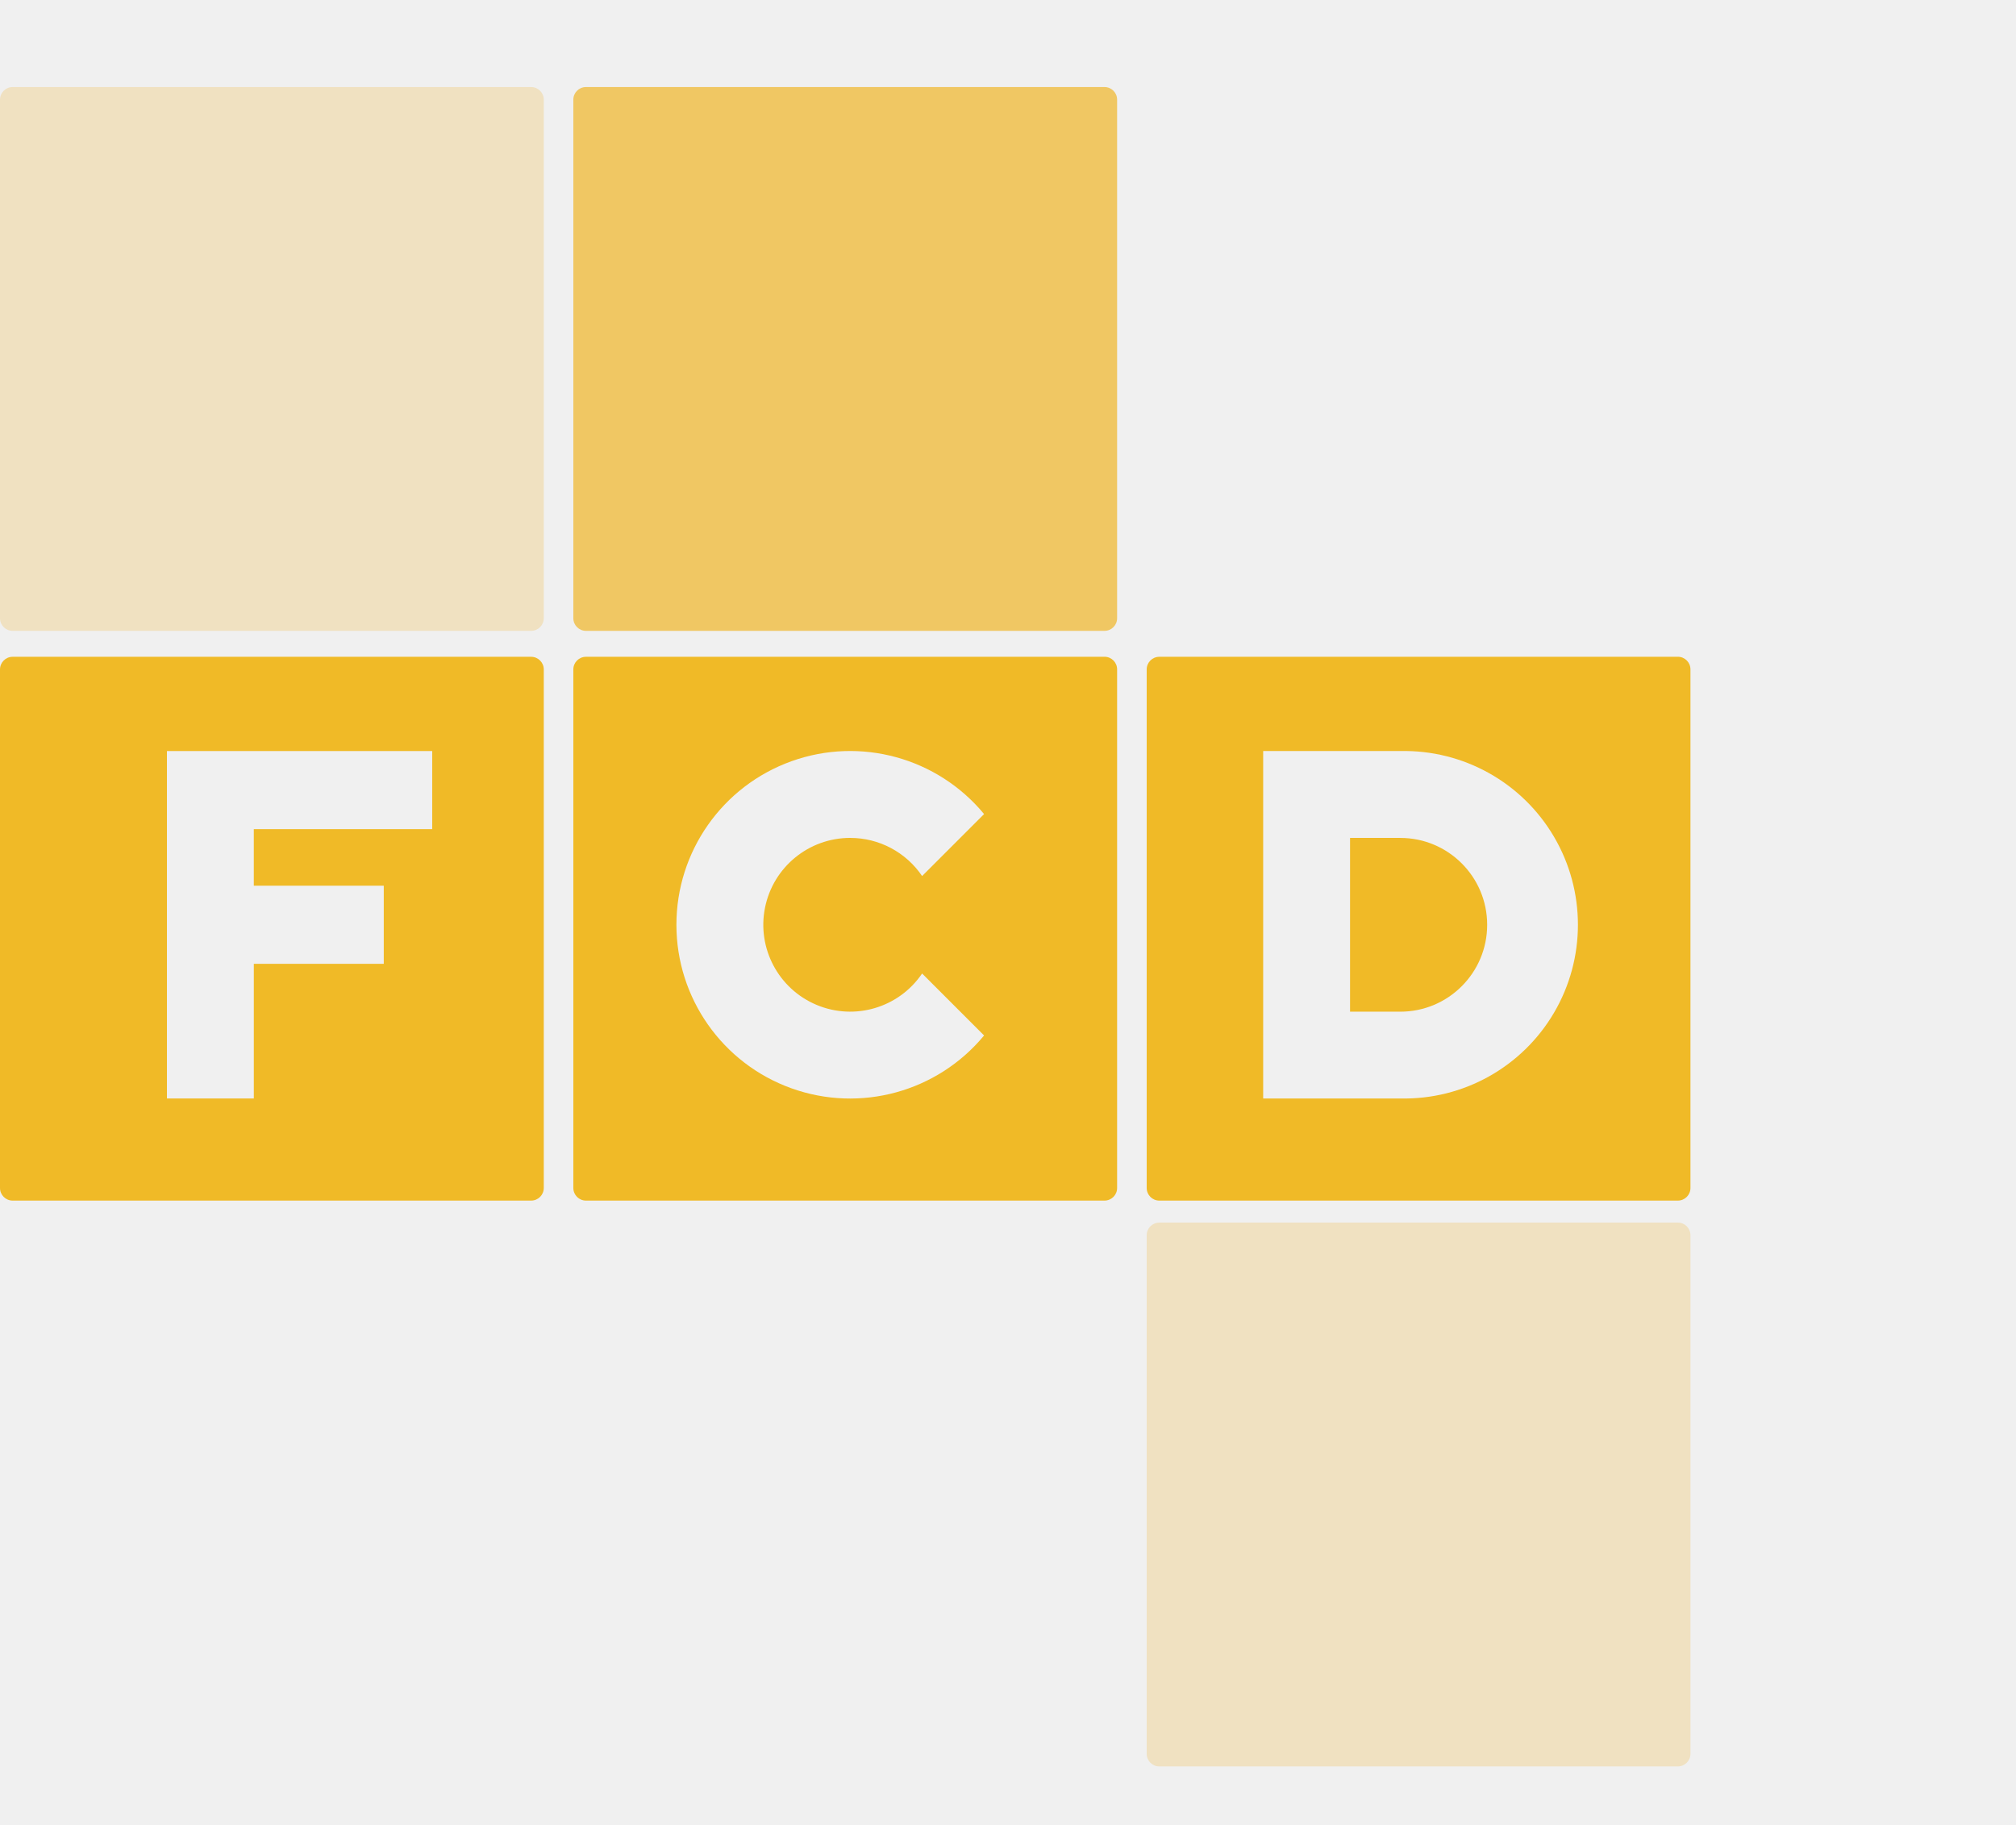
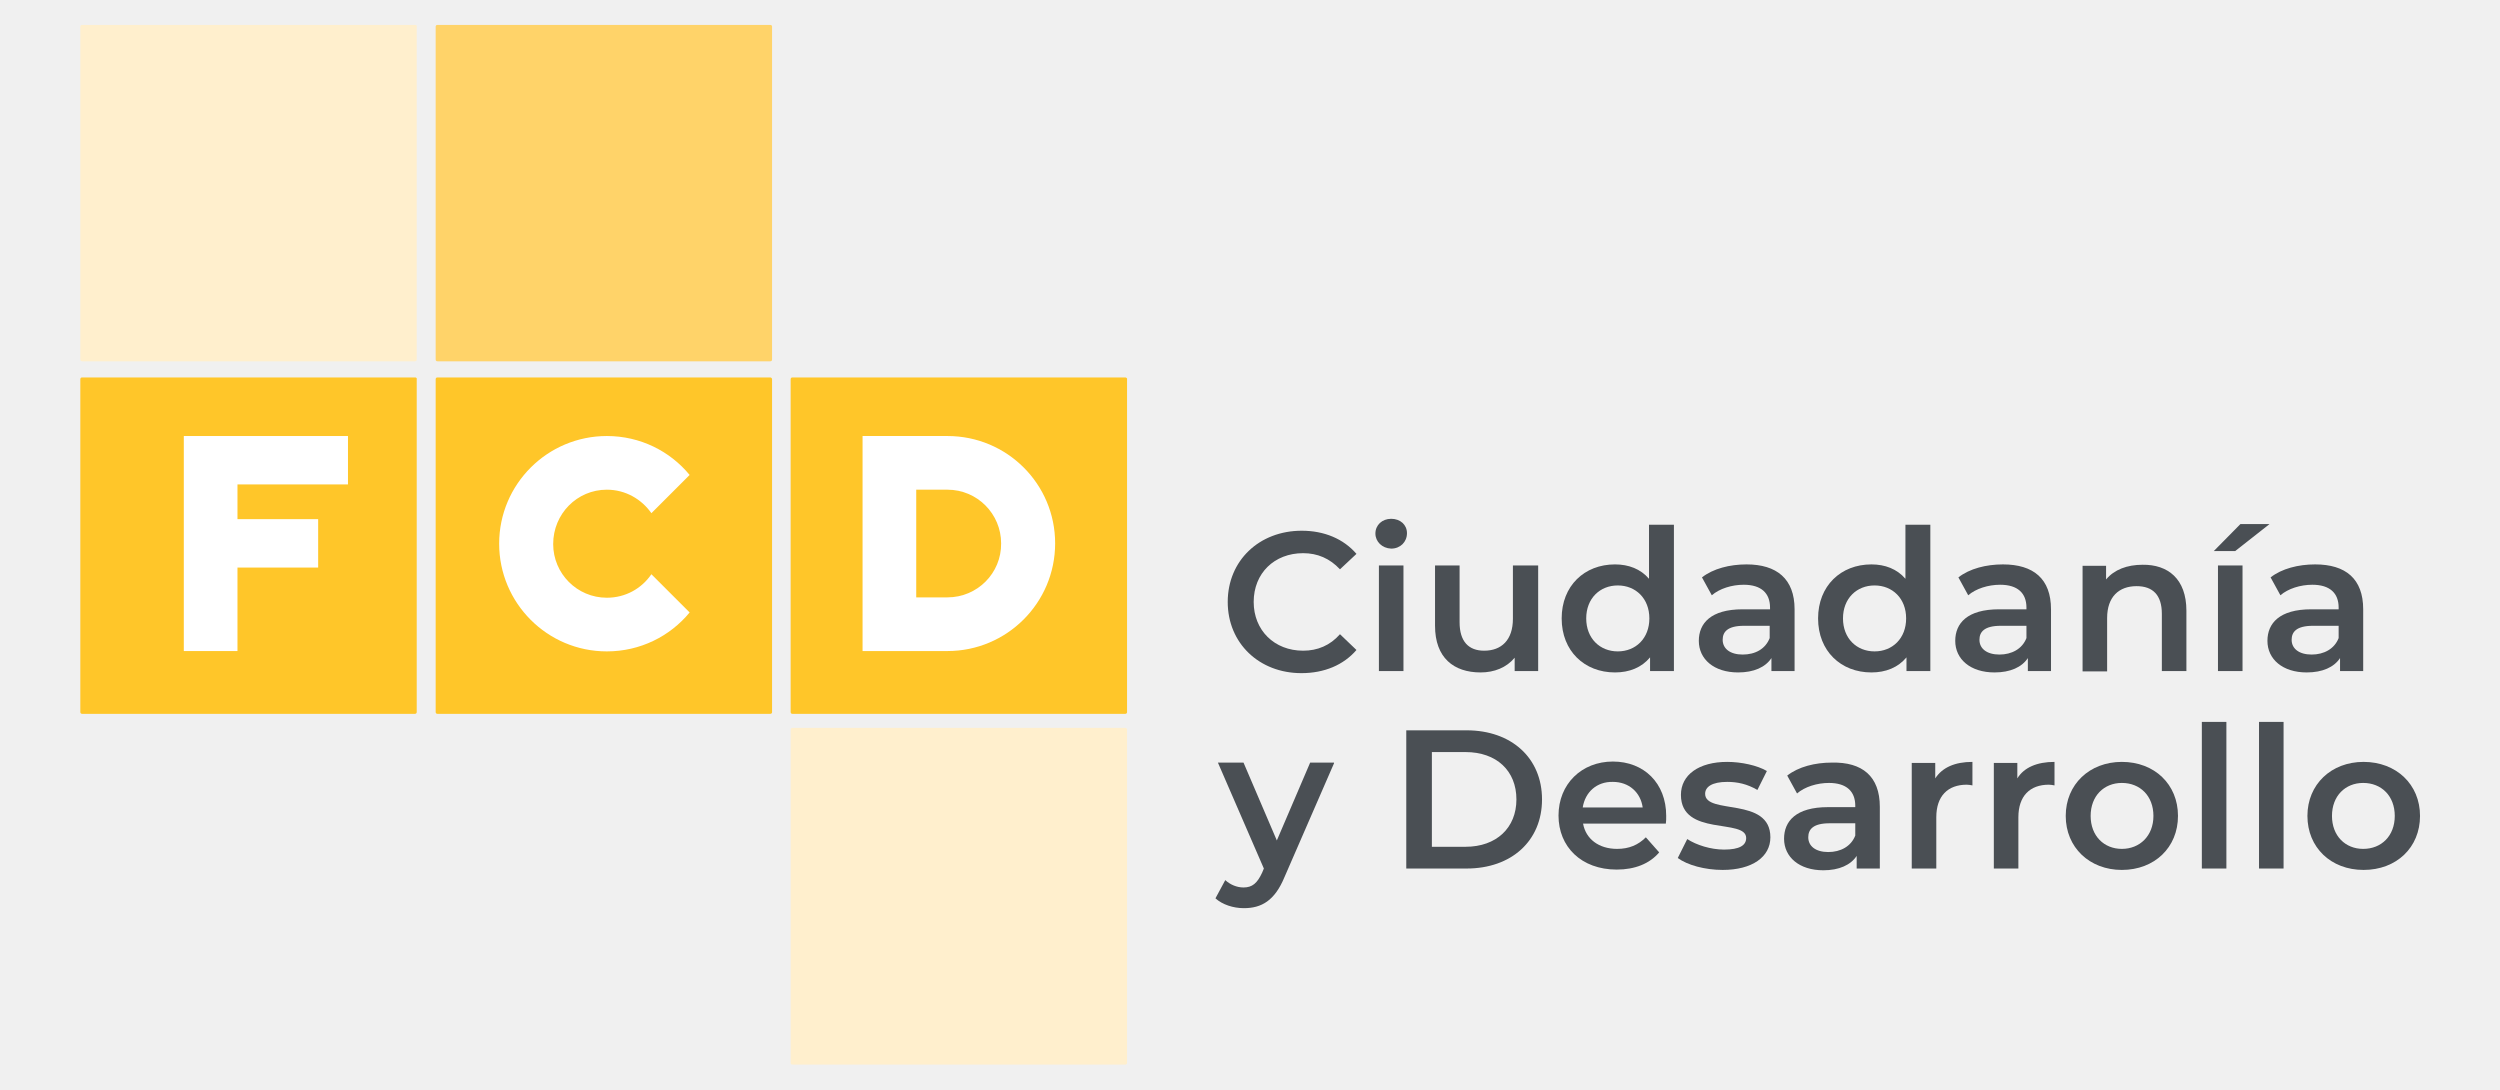
- <svg xmlns="http://www.w3.org/2000/svg" id="Grupo_3057" data-name="Grupo 3057" width="139.236" height="126" viewBox="0 0 139.236 126">
-   <defs>
-     <clipPath id="clip-path">
-       <rect id="Rectángulo_2229" data-name="Rectángulo 2229" width="139.236" height="126" fill="none" />
-     </clipPath>
-     <clipPath id="clip-path-2">
-       <rect id="Rectángulo_2228" data-name="Rectángulo 2228" width="414.739" height="126" fill="none" />
-     </clipPath>
-     <clipPath id="clip-path-3">
-       <rect id="Rectángulo_2227" data-name="Rectángulo 2227" width="116.753" height="115.979" fill="none" />
-     </clipPath>
-   </defs>
-   <g id="Grupo_3056" data-name="Grupo 3056" clip-path="url(#clip-path)">
-     <rect id="Rectángulo_2226" data-name="Rectángulo 2226" width="1.638" height="109.777" transform="translate(149.506 9.112)" fill="#838386" />
-     <g id="Grupo_3055" data-name="Grupo 3055">
-       <g id="Grupo_3054" data-name="Grupo 3054" clip-path="url(#clip-path-2)">
-         <g id="Grupo_3053" data-name="Grupo 3053" transform="translate(0 6.011)" style="mix-blend-mode: multiply;isolation: isolate">
-           <g id="Grupo_3052" data-name="Grupo 3052">
-             <g id="Grupo_3051" data-name="Grupo 3051" clip-path="url(#clip-path-3)">
-               <path id="Trazado_2219" data-name="Trazado 2219" d="M79.228,48.732H43.414a.871.871,0,0,0-.871.871V85.417a.871.871,0,0,0,.871.871H79.228a.871.871,0,0,0,.871-.871V49.6a.871.871,0,0,0-.871-.871" transform="translate(-2.945 -9.384)" fill="#ffc629" />
-               <path id="Trazado_2220" data-name="Trazado 2220" d="M121.772,48.732H85.958a.871.871,0,0,0-.871.871V85.417a.871.871,0,0,0,.871.871h35.813a.871.871,0,0,0,.871-.871V49.6a.871.871,0,0,0-.871-.871" transform="translate(-5.89 -9.384)" fill="#ffc629" />
-               <path id="Trazado_2221" data-name="Trazado 2221" d="M36.683,48.732H.873A.873.873,0,0,0,0,49.605v35.81a.873.873,0,0,0,.873.873h35.81a.873.873,0,0,0,.873-.873V49.605a.873.873,0,0,0-.873-.873" transform="translate(0 -9.384)" fill="#ffc629" />
-               <path id="Trazado_2222" data-name="Trazado 2222" d="M79.228,6.458H43.414a.871.871,0,0,0-.871.871V43.143a.871.871,0,0,0,.871.871H79.228a.871.871,0,0,0,.871-.871V7.329a.871.871,0,0,0-.871-.871" transform="translate(-2.945 -6.458)" fill="#ffd369" />
-               <path id="Trazado_2223" data-name="Trazado 2223" d="M121.772,90.714H85.958a.871.871,0,0,0-.871.871V127.4a.871.871,0,0,0,.871.871h35.813a.871.871,0,0,0,.871-.871V91.585a.871.871,0,0,0-.871-.871" transform="translate(-5.89 -12.291)" fill="#ffefcd" />
-               <path id="Trazado_2224" data-name="Trazado 2224" d="M36.683,6.458H.873A.873.873,0,0,0,0,7.331v35.81a.873.873,0,0,0,.873.873h35.81a.873.873,0,0,0,.873-.873V7.331a.873.873,0,0,0-.873-.873" transform="translate(0 -6.458)" fill="#ffefcd" />
-               <path id="Trazado_2225" data-name="Trazado 2225" d="M12.388,55.726V79.72h6v-9.3h8.975V65.026H18.387V61.119H30.709V55.726H12.388Z" transform="translate(-0.858 -9.869)" fill="#fff" />
-               <path id="Trazado_2226" data-name="Trazado 2226" d="M103.2,55.726H93.73V79.72H103.2a12,12,0,1,0,0-23.994m0,18h-3.47v-12h3.47a6,6,0,1,1,0,12" transform="translate(-6.488 -9.869)" fill="#fff" />
-               <path id="Trazado_2227" data-name="Trazado 2227" d="M62.195,61.724a5.993,5.993,0,0,1,4.966,2.633l4.28-4.28a12,12,0,1,0,0,15.291l-4.28-4.28a6,6,0,1,1-4.966-9.365" transform="translate(-3.475 -9.868)" fill="#fff" />
-             </g>
-           </g>
-         </g>
-         <path id="Trazado_2228" data-name="Trazado 2228" d="M265.727,28.252A34.992,34.992,0,0,1,284.8,37.486l8.414-8.307L304.5,17.751A62.627,62.627,0,0,0,262.491.023L276.58,16.272Z" transform="translate(-18.171 -0.002)" fill="#fbbc30" />
-         <path id="Trazado_2229" data-name="Trazado 2229" d="M236.337,34.846a34.961,34.961,0,0,1,20.991-6.962c.933,0,1.853.047,2.766.119l10.645-11.751L256.647,0a62.62,62.62,0,0,0-42.686,17.349l21.723,3.97Z" transform="translate(-14.811)" fill="#fbbc30" />
-         <path id="Trazado_2230" data-name="Trazado 2230" d="M233.1,37.693l-.644-13.337-21.616-3.95a62.632,62.632,0,0,0-17.943,42.638l16.915-7.492,11.1,5.559A35.036,35.036,0,0,1,233.1,37.693" transform="translate(-13.353 -1.413)" fill="#ee8023" />
-         <path id="Trazado_2231" data-name="Trazado 2231" d="M220.751,67.192c0-.377.017-.749.029-1.123l-11.26-5.545L192.882,68A62.628,62.628,0,0,0,210.5,110.851l8.53-14.717,10.431-5.812a34.978,34.978,0,0,1-8.705-23.131" transform="translate(-13.352 -4.19)" fill="#ee8023" />
-         <path id="Trazado_2232" data-name="Trazado 2232" d="M255.694,104.6A35,35,0,0,1,232.3,94.188l-10.366,5.775L213.4,114.676a62.631,62.631,0,0,0,42.785,17.842L254.2,116.345Z" transform="translate(-14.773 -6.52)" fill="#ea5e31" />
-         <path id="Trazado_2233" data-name="Trazado 2233" d="M284.569,95.125a34.981,34.981,0,0,1-23.616,9.567l-1.49,11.719,1.988,16.173a62.631,62.631,0,0,0,42.834-17.743Z" transform="translate(-17.961 -6.585)" fill="#ea5e31" />
-         <path id="Trazado_2234" data-name="Trazado 2234" d="M304.834,52.989a4.623,4.623,0,0,0,3.318-1.391,4.714,4.714,0,0,0,0-6.657,4.639,4.639,0,0,0-6.624,0,4.714,4.714,0,0,0,0,6.654,4.624,4.624,0,0,0,3.307,1.392m0-8.809a4.01,4.01,0,0,1,2.875,1.212,4.106,4.106,0,0,1,0,5.756,4,4,0,0,1-5.738,0,4.076,4.076,0,0,1,0-5.756,4,4,0,0,1,2.863-1.212" transform="translate(-20.778 -3.015)" fill="#525166" />
-         <path id="Trazado_2235" data-name="Trazado 2235" d="M320.019,50.535a2.589,2.589,0,0,0-1.482-2.673,2.209,2.209,0,0,0,.691-.946,2.656,2.656,0,0,0,0-1.84v0a2.092,2.092,0,0,0-2.038-1.375h-3.756v9.175h4.106a2.429,2.429,0,0,0,2.481-2.339m-2.831-2.869H314.06V44.327h3.128a1.492,1.492,0,0,1,1.464.976,1.951,1.951,0,0,1,0,1.383,1.494,1.494,0,0,1-1.465.979m.35,4.592H314.06V48.294h3.477a1.855,1.855,0,0,1,1.878,1.982,2.113,2.113,0,0,1-.472,1.371,1.778,1.778,0,0,1-1.406.611" transform="translate(-21.697 -3.025)" fill="#525166" />
-         <path id="Trazado_2236" data-name="Trazado 2236" d="M326.62,52.336c-.992,0-2.448-.554-2.578-1.794L324,50.248l-.625.076.043.3c.16,1.513,1.764,2.331,3.191,2.331a3.6,3.6,0,0,0,2.772-1.191,2.328,2.328,0,0,0,.453-2.02c-.325-1.518-1.795-1.664-3.091-1.793-1.359-.135-2.533-.251-2.636-1.645a1.631,1.631,0,0,1,.345-1.192,2.774,2.774,0,0,1,2.123-.917,2.7,2.7,0,0,1,2.028.73,1.77,1.77,0,0,1,.422.842l.04.32.609-.122-.04-.311a2.544,2.544,0,0,0-2.064-1.973,3.641,3.641,0,0,0-3.622,1.057,2.256,2.256,0,0,0-.457,1.608c.132,1.912,1.748,2.075,3.173,2.218,1.251.126,2.331.234,2.562,1.3a1.74,1.74,0,0,1-.344,1.522,2.988,2.988,0,0,1-2.263.948" transform="translate(-22.385 -3.016)" fill="#525166" />
-         <path id="Trazado_2237" data-name="Trazado 2237" d="M338.957,52.874v-.616H334.3V48.594h4.53v-.628H334.3V44.315h4.63V43.7h-5.258V52.66l.025.214Z" transform="translate(-23.098 -3.025)" fill="#525166" />
-         <path id="Trazado_2238" data-name="Trazado 2238" d="M343.174,44.314H345.8a2.152,2.152,0,1,1,0,4.3h-1.916V48.8h-.054l.054.049v.26l4.161,3.761h.926l-4.028-3.642h.856a2.774,2.774,0,1,0,0-5.546h-3.242v9.188h.617Z" transform="translate(-23.713 -3.024)" fill="#525166" />
-         <path id="Trazado_2239" data-name="Trazado 2239" d="M354.331,53.011l.047.119.048-.119h.211l3.685-9.311h-.672l-3.271,8.264L351.12,43.7h-.673l3.685,9.311Z" transform="translate(-24.259 -3.025)" fill="#525166" />
-         <path id="Trazado_2240" data-name="Trazado 2240" d="M361.635,49.915h4.142l1.2,2.941h.672l-3.686-9.313h-.214l-.045-.114-.044.114h-.2l-3.685,9.313h.671Zm.256-.615,1.815-4.687,1.826,4.687Z" transform="translate(-24.905 -3.006)" fill="#525166" />
-         <path id="Trazado_2241" data-name="Trazado 2241" d="M372.158,52.873h.616V44.314H375.8v-.628H369.13v.628h3.028Z" transform="translate(-25.553 -3.024)" fill="#525166" />
-         <path id="Trazado_2242" data-name="Trazado 2242" d="M382.79,52.989a4.623,4.623,0,0,0,3.318-1.391,4.715,4.715,0,0,0,0-6.657,4.639,4.639,0,0,0-6.624,0,4.715,4.715,0,0,0,0,6.654,4.624,4.624,0,0,0,3.307,1.392m0-8.809a4.009,4.009,0,0,1,2.875,1.212,4.106,4.106,0,0,1,0,5.756,4,4,0,0,1-5.738,0,4.076,4.076,0,0,1,0-5.756,4,4,0,0,1,2.863-1.212" transform="translate(-26.174 -3.015)" fill="#525166" />
-         <path id="Trazado_2243" data-name="Trazado 2243" d="M392,44.314h2.626a2.152,2.152,0,1,1,0,4.3h-1.916V48.8h-.054l.054.049v.26l4.161,3.761h.926l-4.029-3.642h.857a2.774,2.774,0,1,0,0-5.546h-3.242v9.188H392Z" transform="translate(-27.093 -3.024)" fill="#525166" />
-         <path id="Trazado_2244" data-name="Trazado 2244" d="M405.087,52.258h-1.864V44.3h1.864v-.6h-4.345v.6h1.864v7.954h-1.864v.616h4.345Z" transform="translate(-27.741 -3.025)" fill="#525166" />
-         <path id="Trazado_2245" data-name="Trazado 2245" d="M412.453,43.551a4.626,4.626,0,0,0-3.306,1.391,4.716,4.716,0,0,0,0,6.655,4.64,4.64,0,0,0,6.625,0,4.714,4.714,0,0,0,0-6.657,4.625,4.625,0,0,0-3.318-1.39m0,8.809a4,4,0,0,1-2.863-1.212,4.076,4.076,0,0,1,0-5.756,4,4,0,0,1,5.738,0,4.106,4.106,0,0,1,0,5.756,4.01,4.01,0,0,1-2.875,1.212" transform="translate(-28.228 -3.015)" fill="#525166" />
-         <path id="Trazado_2246" data-name="Trazado 2246" d="M435.015,51.434a4.755,4.755,0,0,0,1.13-3.147,4.368,4.368,0,0,0-4.522-4.588h-3.167v9.175h3.167a4.354,4.354,0,0,0,3.392-1.44m-3.392.824h-2.551V44.314h2.551a3.778,3.778,0,0,1,3.906,3.972,4.137,4.137,0,0,1-.976,2.736,3.758,3.758,0,0,1-2.929,1.235" transform="translate(-29.66 -3.025)" fill="#525166" />
-         <path id="Trazado_2247" data-name="Trazado 2247" d="M440.536,52.258V48.594h4.53v-.627h-4.53V44.314h4.63V43.7h-5.258V52.66l.025.214h5.258v-.616Z" transform="translate(-30.452 -3.025)" fill="#525166" />
-         <path id="Trazado_2248" data-name="Trazado 2248" d="M311.686,66.453h-2.1l-.049.145a3.837,3.837,0,0,1-3.72,2.679,3.789,3.789,0,0,1-2.753-1.2,4.156,4.156,0,0,1,0-5.758,3.789,3.789,0,0,1,2.753-1.2,3.644,3.644,0,0,1,3.62,2.529l.05.142H311.6l-.068-.266A5.72,5.72,0,0,0,305.814,59a5.957,5.957,0,0,0-4.246,1.823l0,0a6.343,6.343,0,0,0,0,8.748,5.818,5.818,0,0,0,4.247,1.825,5.911,5.911,0,0,0,5.805-4.677Z" transform="translate(-20.755 -4.084)" fill="#525166" />
-         <path id="Trazado_2249" data-name="Trazado 2249" d="M316.1,60.745a6.3,6.3,0,0,0,0,8.854,6.2,6.2,0,0,0,8.847,0,6.3,6.3,0,0,0,0-8.857,6.2,6.2,0,0,0-8.843,0Zm4.415.3a4.132,4.132,0,0,1,0,8.263,4.132,4.132,0,0,1,0-8.263" transform="translate(-21.756 -4.076)" fill="#525166" />
-         <path id="Trazado_2250" data-name="Trazado 2250" d="M330.029,71.315h2.136v-7.8l5.325,7.7.064.092h1.679V59.05h-2.119v7.864l-5.438-7.862-1.647-.022Z" transform="translate(-22.846 -4.086)" fill="#525166" />
-         <path id="Trazado_2251" data-name="Trazado 2251" d="M345.924,71.366v-10.3h3.568V59.051H340.2v2.017h3.585v10.3Z" transform="translate(-23.55 -4.088)" fill="#525166" />
-         <path id="Trazado_2252" data-name="Trazado 2252" d="M356.755,64.884h-2.21v1.1l4.426,5.328h2.776l-3.8-4.527a3.733,3.733,0,0,0,2.882-3.754,3.9,3.9,0,0,0-4.069-3.984h-4.526V71.316h2.119V61.2h2.407a1.843,1.843,0,1,1,0,3.681" transform="translate(-24.383 -4.088)" fill="#525166" />
-         <path id="Trazado_2253" data-name="Trazado 2253" d="M372.012,71.305H374.3l-4.922-12.417h-1.542l-4.921,12.417h2.306l.052-.139c.283-.746.729-1.842,1.363-3.345h3.958Zm-2.238-5.519h-2.337l1.182-3.318Z" transform="translate(-25.122 -4.077)" fill="#525166" />
-         <path id="Trazado_2254" data-name="Trazado 2254" d="M383.555,59.051h-9.289v2.017h3.585v10.3h2.136v-10.3h3.568Z" transform="translate(-25.908 -4.088)" fill="#525166" />
-         <path id="Trazado_2255" data-name="Trazado 2255" d="M388.307,58.888l-4.921,12.417h2.306l.052-.139c.283-.746.729-1.842,1.363-3.345h3.958l1.421,3.484h2.285l-4.922-12.417Zm1.942,6.9h-2.337l1.182-3.318Z" transform="translate(-26.54 -4.077)" fill="#525166" />
-         <path id="Trazado_2256" data-name="Trazado 2256" d="M405.8,66.6a3.837,3.837,0,0,1-3.72,2.68,3.789,3.789,0,0,1-2.753-1.2,4.156,4.156,0,0,1,0-5.758,3.788,3.788,0,0,1,2.753-1.2,3.644,3.644,0,0,1,3.62,2.528l.051.143h2.118l-.068-.267A5.72,5.72,0,0,0,402.082,59a5.956,5.956,0,0,0-4.246,1.823l0,0a6.343,6.343,0,0,0,0,8.748,5.816,5.816,0,0,0,4.247,1.825,5.911,5.911,0,0,0,5.805-4.677l.067-.266h-2.1Z" transform="translate(-27.419 -4.084)" fill="#525166" />
-         <path id="Trazado_2257" data-name="Trazado 2257" d="M410.291,61.188h2.2v7.993h-2.2v2.136h6.533V69.181h-2.2V61.188h2.2V59.069h-6.533Z" transform="translate(-28.402 -4.089)" fill="#525166" />
-         <path id="Trazado_2258" data-name="Trazado 2258" d="M425.478,58.727h.461l2.362-2.238H425.35l-1.506,2.238h1.137a6.238,6.238,0,0,0-4.168,1.851h0a6.3,6.3,0,0,0,0,8.854,6.2,6.2,0,0,0,8.847,0,6.3,6.3,0,0,0,0-8.857,6.24,6.24,0,0,0-4.179-1.849m-.25,10.411a4.132,4.132,0,0,1,0-8.263,4.132,4.132,0,0,1,0,8.263" transform="translate(-29.004 -3.91)" fill="#525166" />
-         <path id="Trazado_2259" data-name="Trazado 2259" d="M441.829,66.914l-5.439-7.862-1.646-.022V71.314h2.136v-7.8l5.325,7.7.064.092h1.679V59.049h-2.119Z" transform="translate(-30.095 -4.086)" fill="#525166" />
-         <path id="Trazado_2260" data-name="Trazado 2260" d="M304.56,78.216h-4.543V90.481h2.153v-3.94h2.39a3.937,3.937,0,0,0,4.053-4.154,3.986,3.986,0,0,0-4.053-4.171m0,6.205h-2.39V80.369h2.39a2.029,2.029,0,0,1,0,4.053" transform="translate(-20.768 -5.414)" fill="#525166" />
-         <path id="Trazado_2261" data-name="Trazado 2261" d="M314.585,77.982h2.094l2.362-2.239h-2.951Z" transform="translate(-21.777 -5.243)" fill="#525166" />
-         <path id="Trazado_2262" data-name="Trazado 2262" d="M318.334,86.716c0,1.136-1.249,1.748-2.424,1.748s-2.44-.606-2.44-1.73v-8.5h-2.153v8.483c0,2.522,2.366,3.884,4.593,3.884,2.25,0,4.577-1.446,4.577-3.866v-8.5h-2.153Z" transform="translate(-21.551 -5.416)" fill="#525166" />
-         <path id="Trazado_2263" data-name="Trazado 2263" d="M331.179,83.713a2.923,2.923,0,0,0,.664-3.4,3.175,3.175,0,0,0-3.074-2.079h-5.134V90.482h5.558a3.6,3.6,0,0,0,3.647-3.783,3.3,3.3,0,0,0-1.66-2.986M329.192,88.4h-3.438V85.054h3.438a1.68,1.68,0,0,1,0,3.342m-.456-5.462h-2.982v-2.65h3.015a1.18,1.18,0,0,1,1.164,1.3,1.23,1.23,0,0,1-1.2,1.346" transform="translate(-22.403 -5.416)" fill="#525166" />
-         <path id="Trazado_2264" data-name="Trazado 2264" d="M337.724,78.233h-2.136V90.481h7.7V88.345h-5.563Z" transform="translate(-23.231 -5.416)" fill="#525166" />
-         <path id="Trazado_2265" data-name="Trazado 2265" d="M345.816,80.353h2.2v7.993h-2.2v2.136h6.533V88.345h-2.2V80.353h2.2V78.233h-6.533Z" transform="translate(-23.939 -5.416)" fill="#525166" />
-         <path id="Trazado_2266" data-name="Trazado 2266" d="M363.763,85.764a3.837,3.837,0,0,1-3.72,2.679,3.789,3.789,0,0,1-2.753-1.2,4.154,4.154,0,0,1,0-5.757,3.787,3.787,0,0,1,2.753-1.2,3.644,3.644,0,0,1,3.62,2.529l.051.143h2.117l-.068-.267a5.72,5.72,0,0,0-5.721-4.525,5.956,5.956,0,0,0-4.246,1.823l0,0a6.345,6.345,0,0,0,0,8.749,5.815,5.815,0,0,0,4.247,1.825,5.912,5.912,0,0,0,5.805-4.677l.067-.266h-2.1Z" transform="translate(-24.509 -5.411)" fill="#525166" />
-         <path id="Trazado_2267" data-name="Trazado 2267" d="M372.392,78.052l-4.921,12.417h2.306l.052-.139c.285-.749.743-1.874,1.364-3.345h3.957l1.422,3.484h2.284l-4.92-12.417Zm1.943,6.9H372l1.182-3.318Z" transform="translate(-25.438 -5.403)" fill="#525166" />
-         <path id="Trazado_2268" data-name="Trazado 2268" d="M274.451,61.152H240.778a1.709,1.709,0,1,0,0,3.419h33.674a1.709,1.709,0,0,0,0-3.419" transform="translate(-16.549 -4.233)" fill="#525166" />
-         <path id="Trazado_2269" data-name="Trazado 2269" d="M274.451,70.394H240.778a1.709,1.709,0,1,0,0,3.419h33.674a1.709,1.709,0,0,0,0-3.419" transform="translate(-16.549 -4.873)" fill="#525166" />
-         <path id="Trazado_2270" data-name="Trazado 2270" d="M274.451,79.635H240.778a1.709,1.709,0,1,0,0,3.419h33.674a1.709,1.709,0,0,0,0-3.419" transform="translate(-16.549 -5.513)" fill="#525166" />
-         <path id="Trazado_2271" data-name="Trazado 2271" d="M275.805,51.911H260.333a1.709,1.709,0,0,0,0,3.419h15.472a1.709,1.709,0,0,0,0-3.419" transform="translate(-17.903 -3.594)" fill="#525166" />
-       </g>
+ <svg xmlns="http://www.w3.org/2000/svg" version="1.1" id="Capa_1" x="0px" y="0px" viewBox="0 0 712.7 310.6" style="enable-background:new 0 0 712.7 310.6;" xml:space="preserve">
+   <style type="text/css">
+ 	.st0{fill:#FFC629;}
+ 	.st1{fill:#FFD369;}
+ 	.st2{fill:#FFEFCD;}
+ 	.st3{fill:#FFFFFF;}
+ 	.st4{fill:#4A4F54;}
+ </style>
+   <g>
+     <g>
+       <path class="st0" d="M219.6,107.6h-94.9c-0.3,0-0.5,0.2-0.5,0.5v94.9c0,0.3,0.2,0.5,0.5,0.5h94.9c0.3,0,0.5-0.2,0.5-0.5v-94.9    C220.1,107.9,219.9,107.6,219.6,107.6z" />
+       <path class="st0" d="M320.8,107.6h-94.9c-0.3,0-0.5,0.2-0.5,0.5v94.9c0,0.3,0.2,0.5,0.5,0.5h94.9c0.3,0,0.5-0.2,0.5-0.5v-94.9    C321.4,107.9,321.1,107.6,320.8,107.6z" />
+       <path class="st0" d="M118.4,107.6H23.4c-0.3,0-0.5,0.2-0.5,0.5v94.9c0,0.3,0.2,0.5,0.5,0.5h94.9c0.3,0,0.5-0.2,0.5-0.5v-94.9    C118.9,107.9,118.7,107.6,118.4,107.6z" />
+       <path class="st1" d="M219.6,7.1h-94.9c-0.3,0-0.5,0.2-0.5,0.5v94.9c0,0.3,0.2,0.5,0.5,0.5h94.9c0.3,0,0.5-0.2,0.5-0.5V7.6    C220.1,7.3,219.9,7.1,219.6,7.1z" />
+       <path class="st2" d="M320.8,207.5h-94.9c-0.3,0-0.5,0.2-0.5,0.5V303c0,0.3,0.2,0.5,0.5,0.5h94.9c0.3,0,0.5-0.2,0.5-0.5v-94.9    C321.4,207.8,321.1,207.5,320.8,207.5z" />
+       <path class="st2" d="M118.4,7.1H23.4c-0.3,0-0.5,0.2-0.5,0.5v94.9c0,0.3,0.2,0.5,0.5,0.5h94.9c0.3,0,0.5-0.2,0.5-0.5V7.6    C118.9,7.3,118.7,7.1,118.4,7.1z" />
+       <polygon class="st3" points="52.4,124.3 52.4,124.8 52.4,138.1 52.4,148 52.4,161.8 52.4,185.1 52.4,185.6 67.7,185.6 67.7,161.8     90.7,161.8 90.7,148 67.7,148 67.7,138.1 99.2,138.1 99.2,124.3 67.7,124.3   " />
+       <path class="st3" d="M270.1,124.3h-8.9h-1.5h-1.1h-12.7v61.3h11.2h2.6h1.5h8.9c16.9,0,30.7-13.7,30.7-30.7    C300.8,138,287.1,124.3,270.1,124.3z M270.1,170.3h-8.9v-30.7h8.9c8.5,0,15.3,6.9,15.3,15.3C285.5,163.4,278.6,170.3,270.1,170.3z    " />
+       <path class="st3" d="M173,139.6c5.3,0,9.9,2.7,12.7,6.7l10.9-10.9c-5.6-6.8-14.1-11.1-23.6-11.1c-16.9,0-30.7,13.7-30.7,30.7    c0,16.9,13.7,30.7,30.7,30.7c9.5,0,18-4.3,23.6-11.1l-10.9-10.9c-2.8,4.1-7.4,6.7-12.7,6.7c-8.5,0-15.3-6.9-15.3-15.3    C157.7,146.5,164.5,139.6,173,139.6z" />
+     </g>
+     <g>
+       <path class="st4" d="M350,171.6c0-11.8,9-20.3,21.1-20.3c6.4,0,11.9,2.3,15.6,6.6l-4.7,4.4c-2.9-3.1-6.4-4.6-10.5-4.6    c-8.2,0-14.1,5.7-14.1,13.9c0,8.1,5.9,13.9,14.1,13.9c4.1,0,7.7-1.5,10.5-4.7l4.7,4.5c-3.7,4.3-9.2,6.6-15.7,6.6    C359,191.9,350,183.4,350,171.6z" />
+       <path class="st4" d="M392.1,152.1c0-2.4,1.9-4.2,4.5-4.2c2.6,0,4.5,1.7,4.5,4.1c0,2.5-1.9,4.4-4.5,4.4    C394,156.3,392.1,154.4,392.1,152.1z M393.1,161.2h7v30.1h-7V161.2z" />
+       <path class="st4" d="M438.5,161.2v30.1h-6.7v-3.8c-2.3,2.8-5.8,4.2-9.7,4.2c-7.7,0-13-4.2-13-13.3v-17.2h7v16.2    c0,5.5,2.6,8.1,7,8.1c4.9,0,8.2-3,8.2-9.1v-15.2H438.5z" />
+       <path class="st4" d="M477.2,149.5v41.8h-6.8v-3.9c-2.4,2.9-5.9,4.3-10,4.3c-8.7,0-15.2-6.1-15.2-15.4c0-9.3,6.5-15.4,15.2-15.4    c3.9,0,7.3,1.3,9.7,4.1v-15.4H477.2z M470.2,176.3c0-5.7-3.9-9.4-9-9.4c-5.1,0-9,3.7-9,9.4c0,5.7,3.9,9.4,9,9.4    C466.3,185.7,470.2,182,470.2,176.3z" />
+       <path class="st4" d="M511.6,173.7v17.6h-6.6v-3.7c-1.7,2.6-5,4.1-9.5,4.1c-6.9,0-11.2-3.8-11.2-9c0-5,3.4-9,12.5-9h7.8v-0.5    c0-4.1-2.5-6.5-7.5-6.5c-3.4,0-6.9,1.1-9.1,3l-2.8-5.1c3.2-2.5,7.9-3.7,12.7-3.7C506.5,160.9,511.6,165,511.6,173.7z M504.5,181.9    v-3.5h-7.3c-4.8,0-6.1,1.8-6.1,4c0,2.5,2.1,4.2,5.7,4.2C500.4,186.6,503.3,185,504.5,181.9z" />
+       <path class="st4" d="M550.3,149.5v41.8h-6.8v-3.9c-2.4,2.9-5.9,4.3-10,4.3c-8.7,0-15.2-6.1-15.2-15.4c0-9.3,6.5-15.4,15.2-15.4    c3.9,0,7.3,1.3,9.7,4.1v-15.4H550.3z M543.4,176.3c0-5.7-3.9-9.4-9-9.4c-5.1,0-9,3.7-9,9.4c0,5.7,3.9,9.4,9,9.4    C539.5,185.7,543.4,182,543.4,176.3z" />
+       <path class="st4" d="M584.7,173.7v17.6h-6.6v-3.7c-1.7,2.6-5,4.1-9.5,4.1c-6.9,0-11.2-3.8-11.2-9c0-5,3.4-9,12.5-9h7.8v-0.5    c0-4.1-2.5-6.5-7.5-6.5c-3.4,0-6.9,1.1-9.1,3l-2.8-5.1c3.2-2.5,7.9-3.7,12.7-3.7C579.7,160.9,584.7,165,584.7,173.7z M577.7,181.9    v-3.5h-7.3c-4.8,0-6.1,1.8-6.1,4c0,2.5,2.1,4.2,5.7,4.2C573.5,186.6,576.5,185,577.7,181.9z" />
+       <path class="st4" d="M623.3,174.1v17.2h-7V175c0-5.4-2.6-7.9-7.2-7.9c-5,0-8.4,3-8.4,9.1v15.2h-7v-30.1h6.7v3.9    c2.3-2.8,6-4.2,10.4-4.2C618,160.9,623.3,165,623.3,174.1z" />
+       <path class="st4" d="M638.7,149.4h8.3l-9.8,7.7h-6.1L638.7,149.4z M632.3,161.2h7v30.1h-7V161.2z" />
+       <path class="st4" d="M673.7,173.7v17.6h-6.6v-3.7c-1.7,2.6-5,4.1-9.5,4.1c-6.9,0-11.2-3.8-11.2-9c0-5,3.4-9,12.5-9h7.8v-0.5    c0-4.1-2.5-6.5-7.5-6.5c-3.4,0-6.9,1.1-9.1,3l-2.8-5.1c3.2-2.5,7.9-3.7,12.7-3.7C668.7,160.9,673.7,165,673.7,173.7z M666.7,181.9    v-3.5h-7.3c-4.8,0-6.1,1.8-6.1,4c0,2.5,2.1,4.2,5.7,4.2C662.5,186.6,665.5,185,666.7,181.9z" />
+       <path class="st4" d="M380.3,217.6L366.2,250c-2.8,6.8-6.6,8.9-11.6,8.9c-3,0-6.1-1-8.1-2.8l2.8-5.2c1.4,1.3,3.3,2.1,5.2,2.1    c2.5,0,3.9-1.2,5.3-4.2l0.5-1.2l-13.1-30.2h7.3l9.5,22.2l9.5-22.2H380.3z" />
+       <path class="st4" d="M400.9,208.2h17.2c12.8,0,21.5,7.9,21.5,19.7c0,11.8-8.7,19.7-21.5,19.7h-17.2V208.2z M417.8,241.4    c8.8,0,14.5-5.4,14.5-13.5c0-8.2-5.7-13.5-14.5-13.5h-9.6v27H417.8z" />
+       <path class="st4" d="M474.9,234.8h-23.6c0.8,4.4,4.5,7.2,9.7,7.2c3.4,0,6-1.1,8.2-3.3l3.8,4.3c-2.7,3.2-6.9,4.9-12.1,4.9    c-10.1,0-16.6-6.5-16.6-15.4c0-9,6.6-15.4,15.5-15.4c8.8,0,15.2,6.1,15.2,15.5C475,233.3,475,234.2,474.9,234.8z M451.2,230.2    h17.1c-0.6-4.3-3.9-7.3-8.5-7.3C455.2,222.8,451.9,225.8,451.2,230.2z" />
+       <path class="st4" d="M478.3,244.6l2.7-5.4c2.6,1.7,6.7,3,10.5,3c4.4,0,6.3-1.2,6.3-3.3c0-5.7-18.6-0.3-18.6-12.3    c0-5.7,5.1-9.4,13.2-9.4c4,0,8.6,1,11.3,2.6l-2.7,5.4c-2.9-1.7-5.7-2.3-8.6-2.3c-4.3,0-6.3,1.4-6.3,3.4c0,6.1,18.6,0.7,18.6,12.4    c0,5.6-5.2,9.3-13.6,9.3C486,248,481,246.6,478.3,244.6z" />
+       <path class="st4" d="M535.9,230v17.6h-6.6V244c-1.7,2.6-5,4.1-9.5,4.1c-6.9,0-11.2-3.8-11.2-9c0-5,3.4-9,12.5-9h7.8v-0.4    c0-4.1-2.5-6.5-7.5-6.5c-3.4,0-6.9,1.1-9.1,3l-2.8-5.1c3.2-2.5,7.9-3.7,12.7-3.7C530.9,217.2,535.9,221.3,535.9,230z M528.9,238.2    v-3.5h-7.3c-4.8,0-6.1,1.8-6.1,4c0,2.5,2.1,4.2,5.7,4.2C524.7,242.9,527.7,241.3,528.9,238.2z" />
+       <path class="st4" d="M562.3,217.2v6.7c-0.6-0.1-1.1-0.2-1.6-0.2c-5.4,0-8.7,3.2-8.7,9.3v14.6h-7v-30.1h6.7v4.4    C553.7,218.8,557.3,217.2,562.3,217.2z" />
+       <path class="st4" d="M585.7,217.2v6.7c-0.6-0.1-1.1-0.2-1.6-0.2c-5.4,0-8.7,3.2-8.7,9.3v14.6h-7v-30.1h6.7v4.4    C577,218.8,580.7,217.2,585.7,217.2z" />
+       <path class="st4" d="M588.9,232.6c0-9,6.8-15.4,16-15.4c9.3,0,16,6.4,16,15.4c0,9-6.7,15.4-16,15.4    C595.7,248,588.9,241.6,588.9,232.6z M613.9,232.6c0-5.7-3.8-9.4-9-9.4c-5.1,0-8.9,3.7-8.9,9.4c0,5.7,3.8,9.4,8.9,9.4    C610,242,613.9,238.3,613.9,232.6z" />
+       <path class="st4" d="M627.7,205.8h7v41.8h-7V205.8z" />
+       <path class="st4" d="M644,205.8h7v41.8h-7V205.8z" />
+       <path class="st4" d="M657.8,232.6c0-9,6.8-15.4,16-15.4c9.3,0,16.1,6.4,16.1,15.4c0,9-6.7,15.4-16.1,15.4    C664.5,248,657.8,241.6,657.8,232.6z M682.7,232.6c0-5.7-3.8-9.4-9-9.4c-5.1,0-8.9,3.7-8.9,9.4c0,5.7,3.8,9.4,8.9,9.4    C678.9,242,682.7,238.3,682.7,232.6z" />
    </g>
  </g>
</svg>
